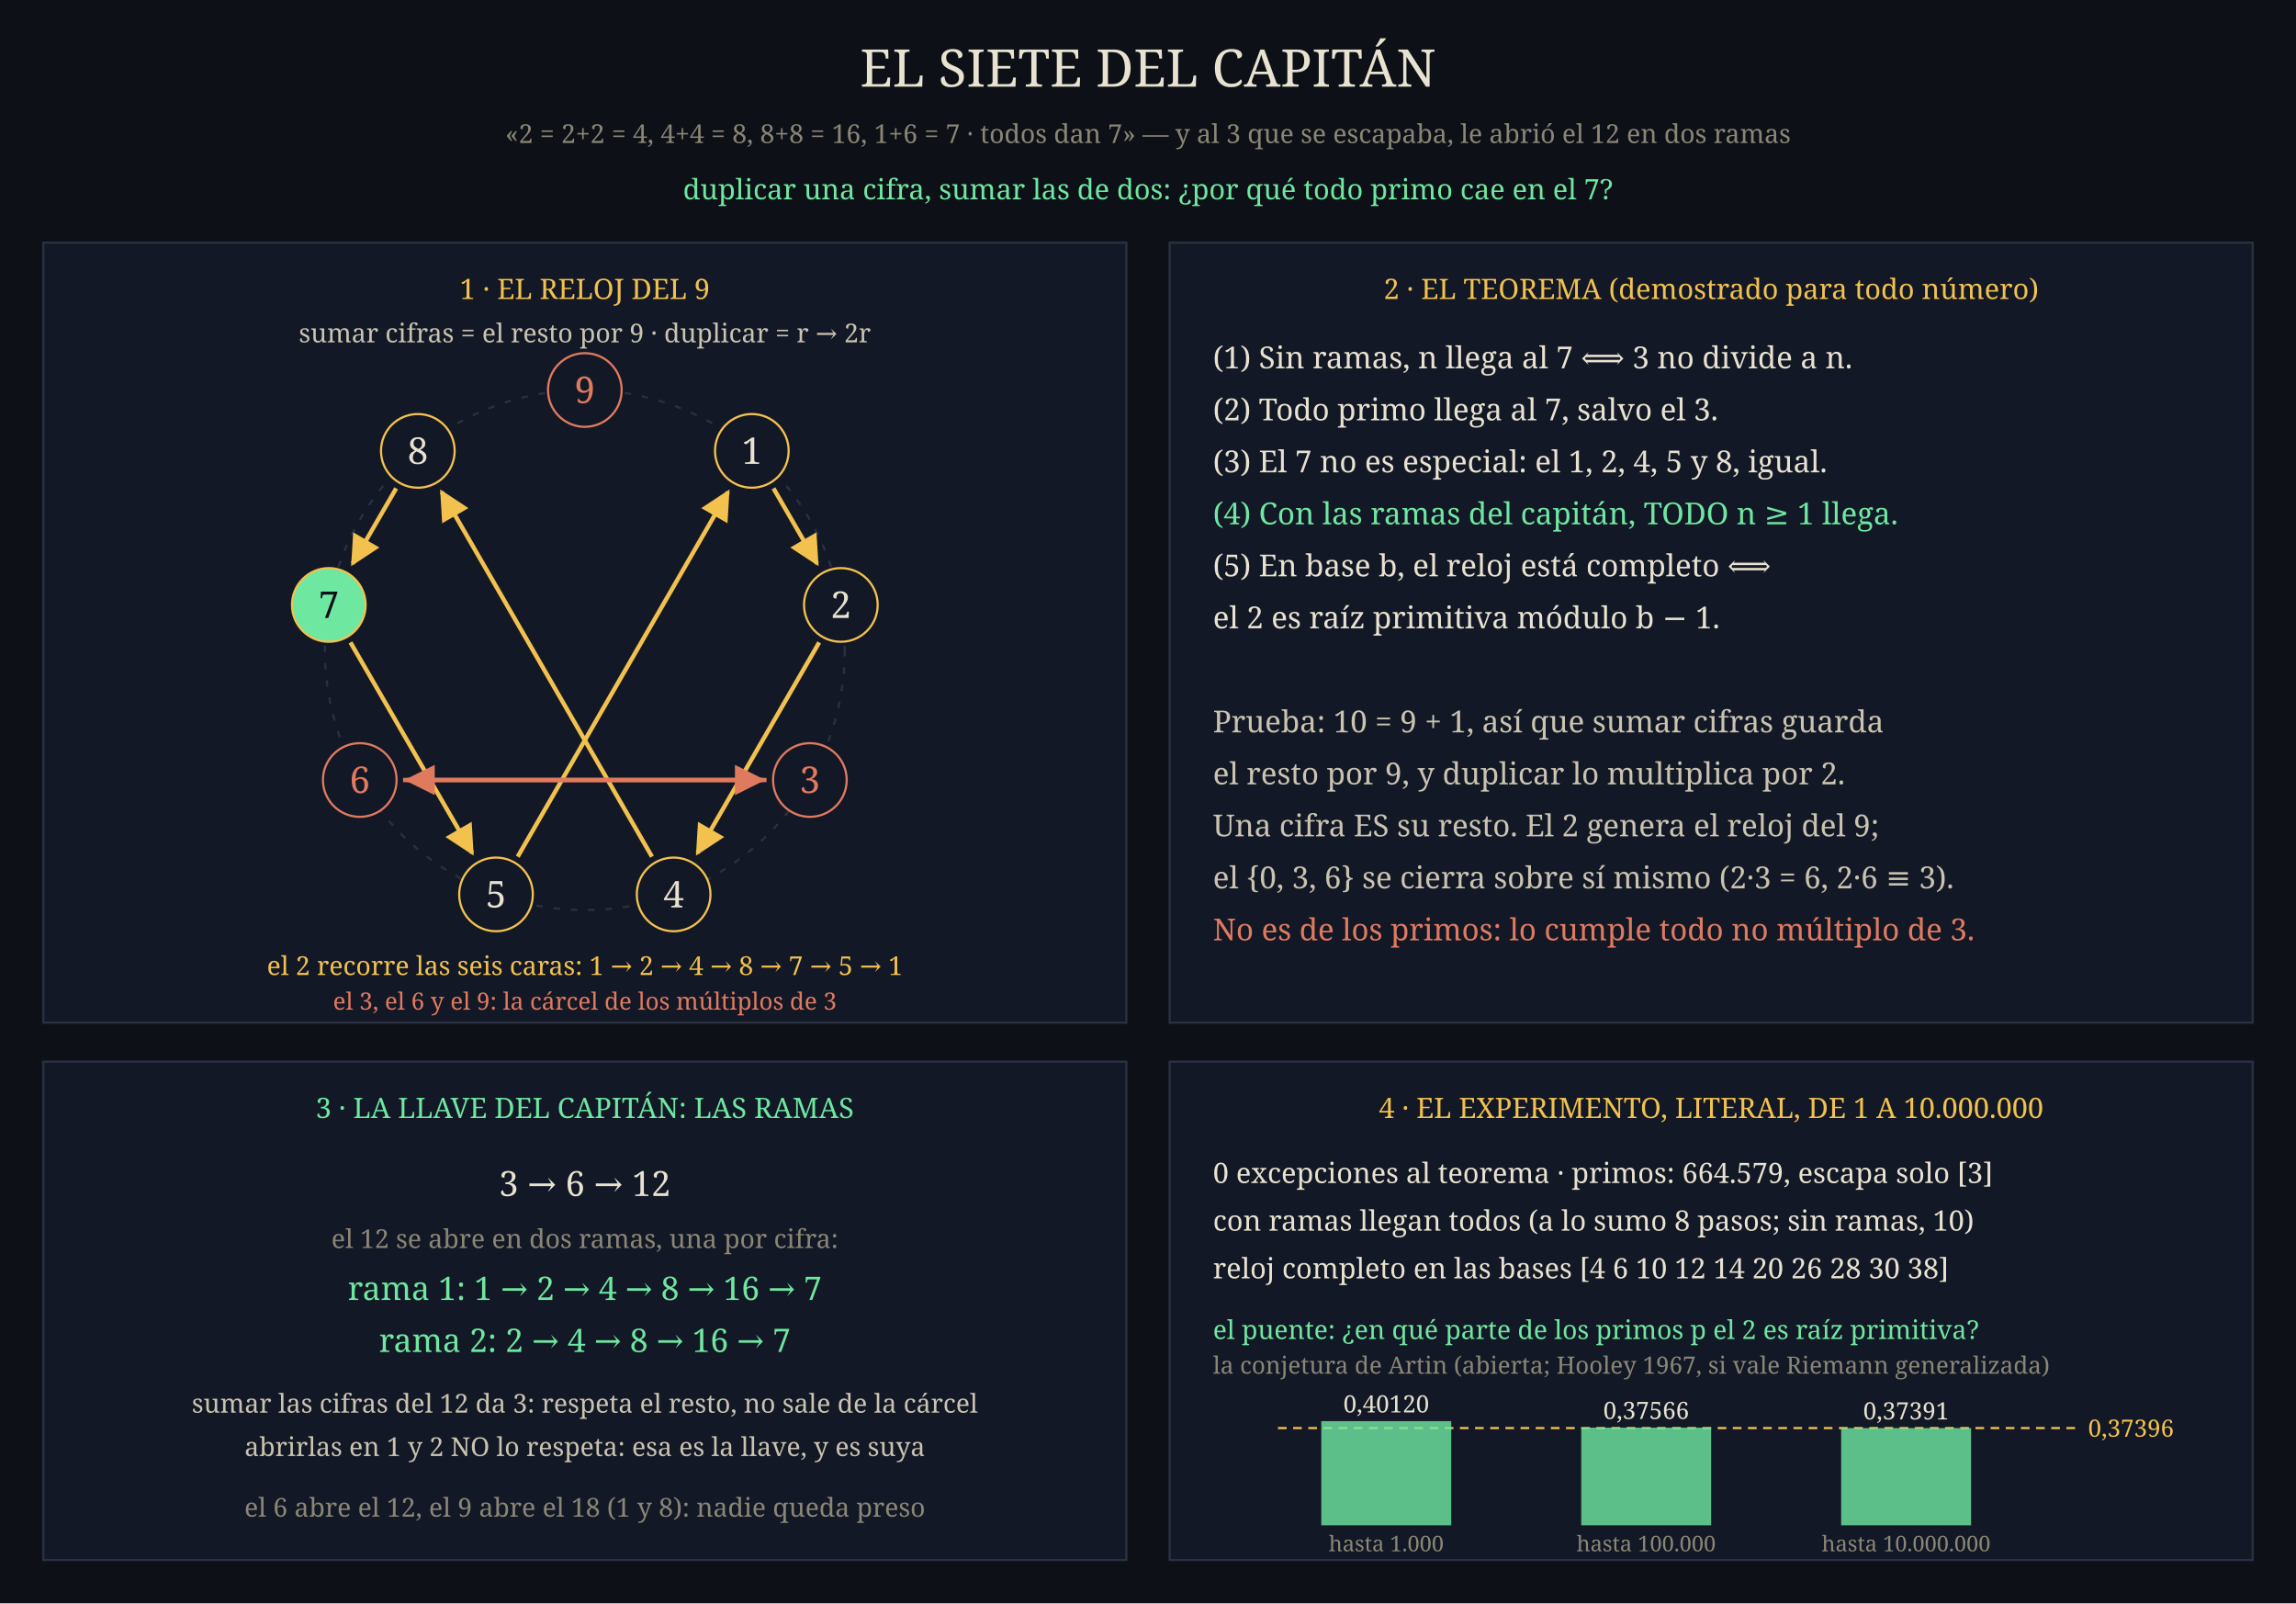
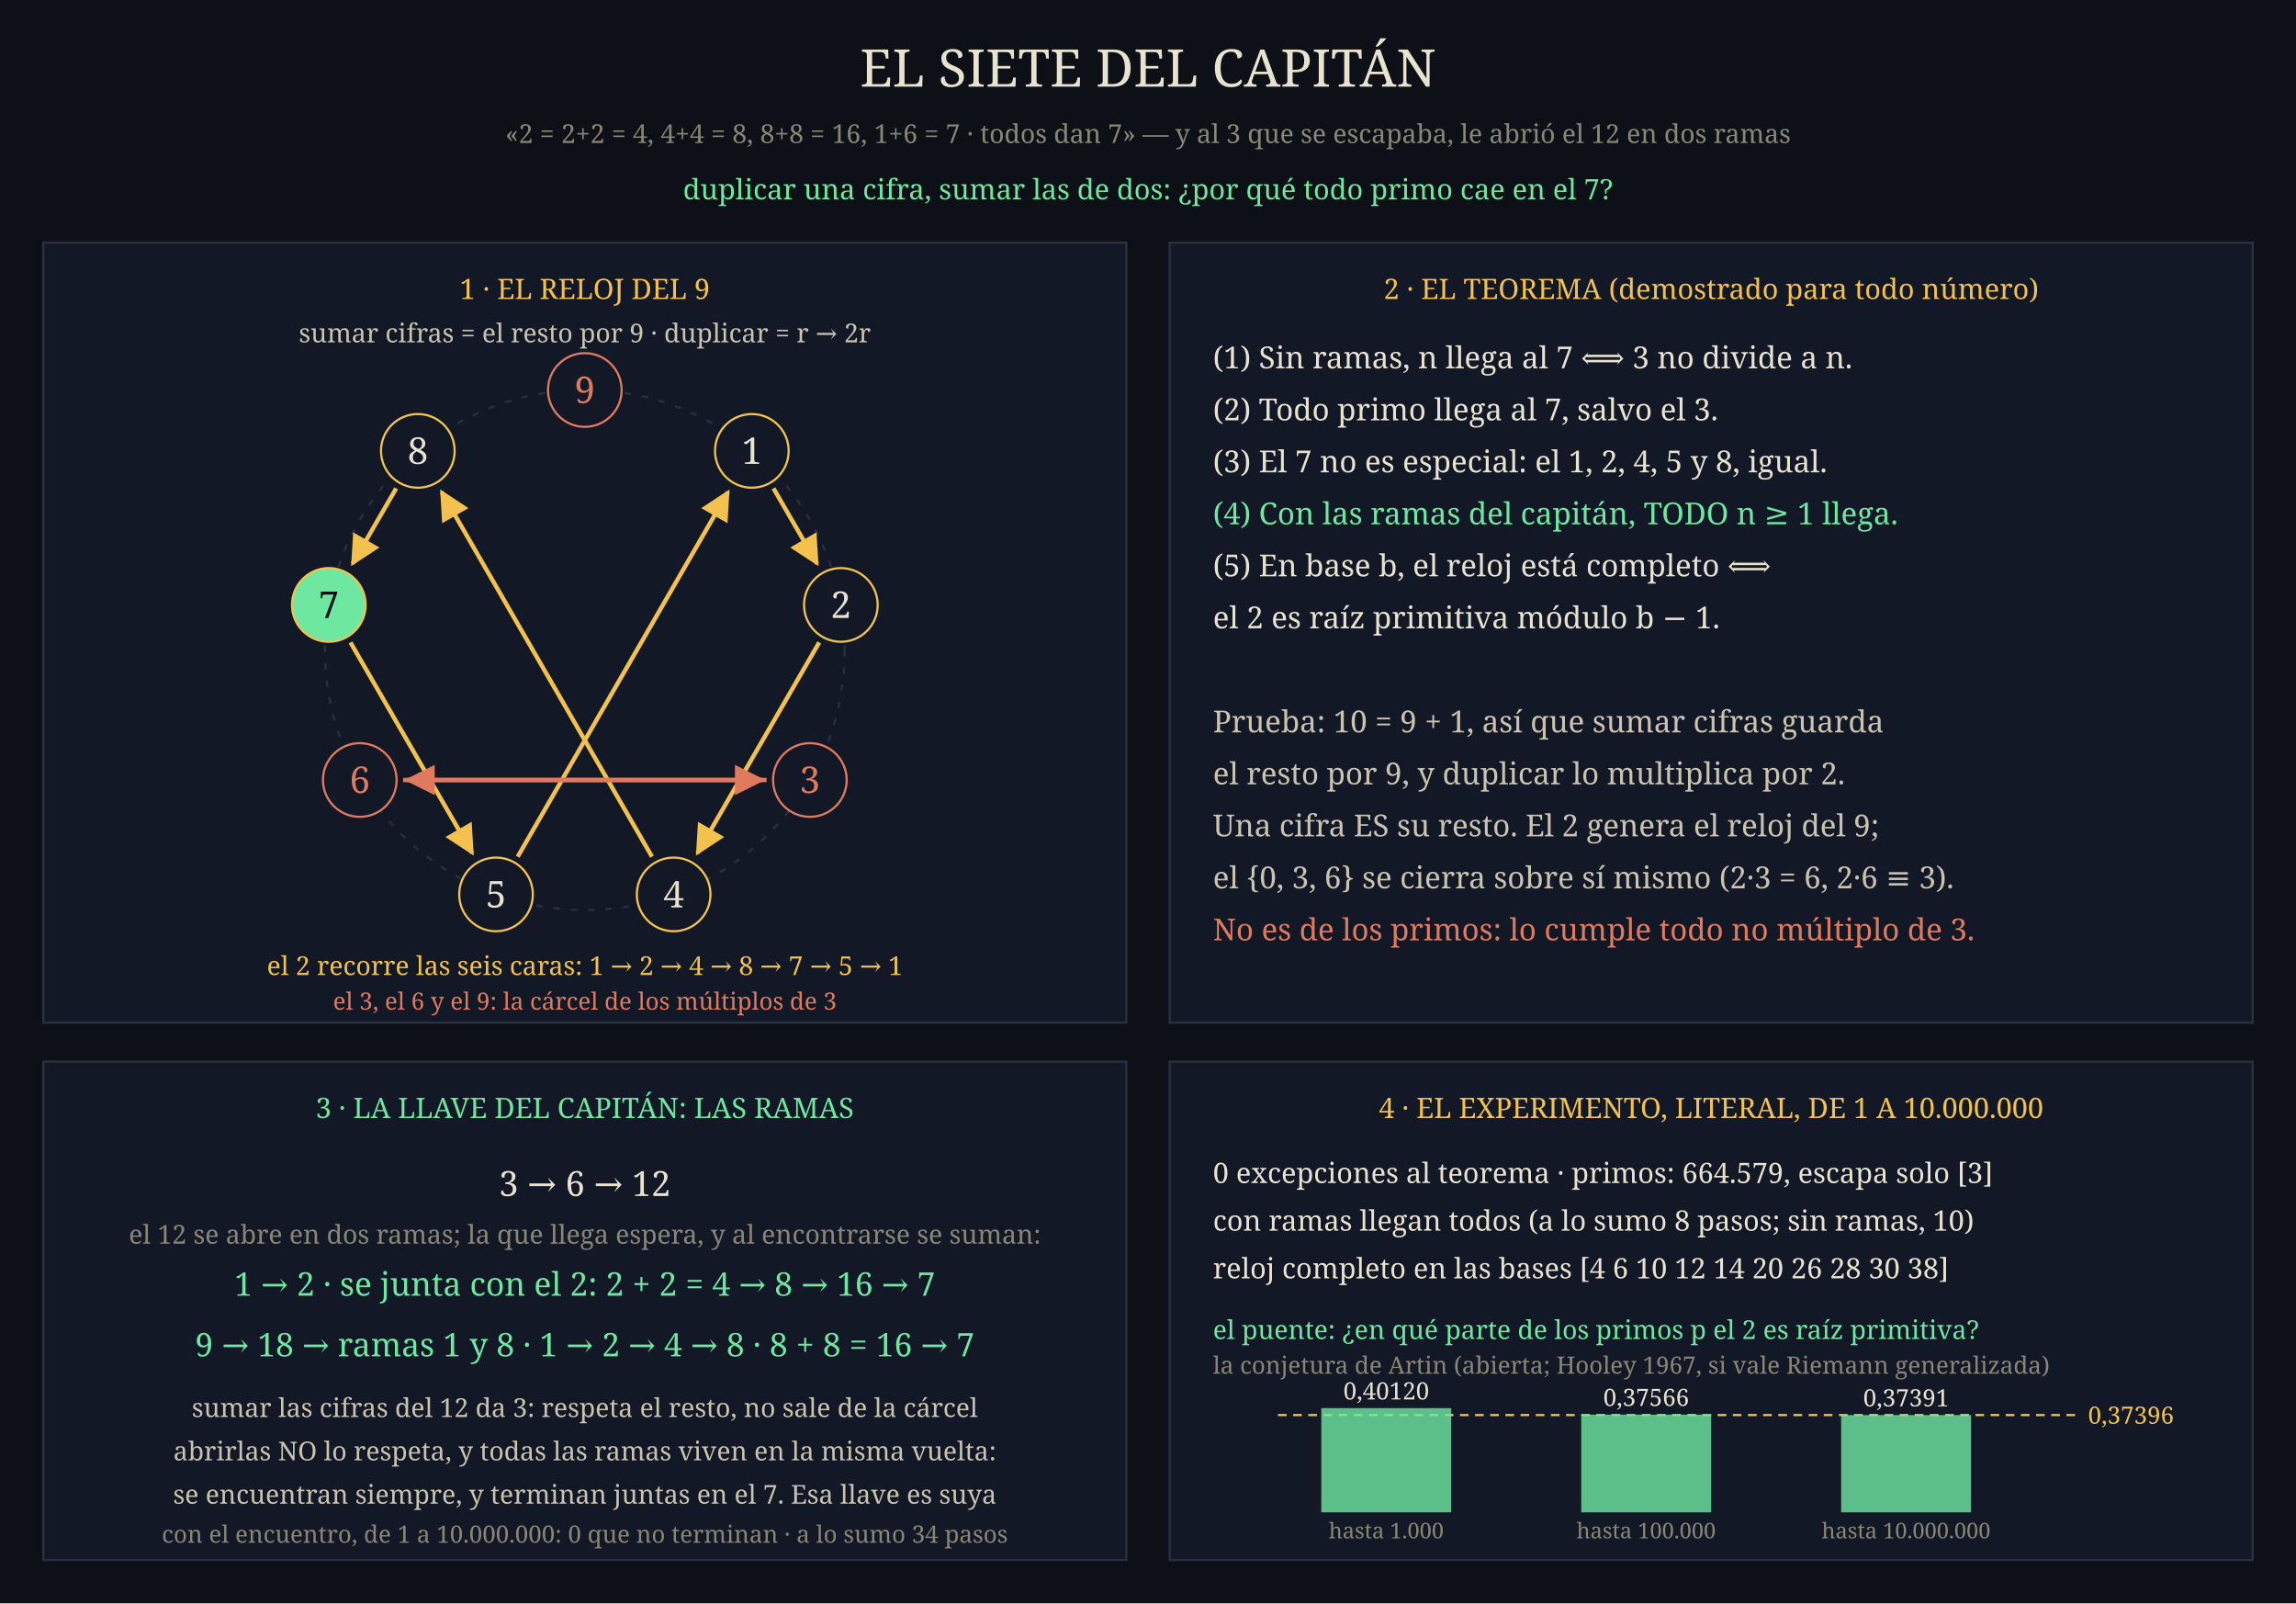
<svg xmlns="http://www.w3.org/2000/svg" viewBox="0 0 1060 740" width="1060" height="740">
  <rect width="1060" height="740" fill="#0d1017" />
  <defs>
    <marker id="f" viewBox="0 0 10 10" refX="9" refY="5" markerWidth="7" markerHeight="7" orient="auto">
      <path d="M0,0 L10,5 L0,10 z" fill="#f2c14e" />
    </marker>
    <marker id="c" viewBox="0 0 10 10" refX="9" refY="5" markerWidth="7" markerHeight="7" orient="auto">
      <path d="M0,0 L10,5 L0,10 z" fill="#e07a5f" />
    </marker>
  </defs>
  <text x="530.0" y="40.0" font-family="Georgia,serif" font-size="24" fill="#e8e2d0" text-anchor="middle">EL SIETE DEL CAPITÁN</text>
  <text x="530.0" y="66.0" font-family="Georgia,serif" font-size="12" fill="#8a8676" text-anchor="middle">«2 = 2+2 = 4, 4+4 = 8, 8+8 = 16, 1+6 = 7 · todos dan 7» — y al 3 que se escapaba, le abrió el 12 en dos ramas</text>
  <text x="530.0" y="92.0" font-family="Georgia,serif" font-size="13" fill="#6ee7a0" text-anchor="middle">duplicar una cifra, sumar las de dos: ¿por qué todo primo cae en el 7?</text>
  <rect x="20" y="112" width="500" height="360" fill="#131826" stroke="#2a3040" />
  <text x="270.0" y="138.0" font-family="Georgia,serif" font-size="13" fill="#f2c14e" text-anchor="middle">1 · EL RELOJ DEL 9</text>
  <circle cx="270" cy="300" r="120" fill="none" stroke="#2a3040" stroke-dasharray="3 5" />
  <line x1="357.1" y1="225.4" x2="377.2" y2="260.1" stroke="#f2c14e" stroke-width="2" marker-end="url(#f)" />
  <line x1="378.2" y1="296.5" x2="322.0" y2="393.7" stroke="#f2c14e" stroke-width="2" marker-end="url(#f)" />
  <line x1="301.0" y1="395.4" x2="203.9" y2="227.1" stroke="#f2c14e" stroke-width="2" marker-end="url(#f)" />
  <line x1="182.9" y1="225.4" x2="162.8" y2="260.1" stroke="#f2c14e" stroke-width="2" marker-end="url(#f)" />
  <line x1="161.8" y1="296.5" x2="218.0" y2="393.7" stroke="#f2c14e" stroke-width="2" marker-end="url(#f)" />
  <line x1="239.0" y1="395.4" x2="336.1" y2="227.1" stroke="#f2c14e" stroke-width="2" marker-end="url(#f)" />
  <line x1="353.9" y1="360.0" x2="188.1" y2="360.0" stroke="#e07a5f" stroke-width="2" marker-end="url(#c)" />
  <line x1="186.1" y1="360.0" x2="351.9" y2="360.0" stroke="#e07a5f" stroke-width="2" marker-end="url(#c)" />
  <circle cx="347.1" cy="208.1" r="17" fill="#131826" stroke="#f2c14e" />
  <text x="347.1" y="214.1" font-family="Georgia,serif" font-size="17" fill="#e8e2d0" text-anchor="middle">1</text>
  <circle cx="388.2" cy="279.2" r="17" fill="#131826" stroke="#f2c14e" />
  <text x="388.2" y="285.2" font-family="Georgia,serif" font-size="17" fill="#e8e2d0" text-anchor="middle">2</text>
  <circle cx="373.9" cy="360.0" r="17" fill="#131826" stroke="#e07a5f" />
  <text x="373.9" y="366.0" font-family="Georgia,serif" font-size="17" fill="#e07a5f" text-anchor="middle">3</text>
  <circle cx="311.0" cy="412.8" r="17" fill="#131826" stroke="#f2c14e" />
  <text x="311.0" y="418.8" font-family="Georgia,serif" font-size="17" fill="#e8e2d0" text-anchor="middle">4</text>
  <circle cx="229.0" cy="412.8" r="17" fill="#131826" stroke="#f2c14e" />
  <text x="229.0" y="418.8" font-family="Georgia,serif" font-size="17" fill="#e8e2d0" text-anchor="middle">5</text>
  <circle cx="166.1" cy="360.0" r="17" fill="#131826" stroke="#e07a5f" />
  <text x="166.1" y="366.0" font-family="Georgia,serif" font-size="17" fill="#e07a5f" text-anchor="middle">6</text>
  <circle cx="151.8" cy="279.2" r="17" fill="#6ee7a0" stroke="#f2c14e" />
  <text x="151.8" y="285.2" font-family="Georgia,serif" font-size="17" fill="#0d1017" text-anchor="middle">7</text>
  <circle cx="192.9" cy="208.1" r="17" fill="#131826" stroke="#f2c14e" />
  <text x="192.9" y="214.1" font-family="Georgia,serif" font-size="17" fill="#e8e2d0" text-anchor="middle">8</text>
  <circle cx="270.0" cy="180.0" r="17" fill="#131826" stroke="#e07a5f" />
  <text x="270.0" y="186.0" font-family="Georgia,serif" font-size="17" fill="#e07a5f" text-anchor="middle">9</text>
  <text x="270.0" y="158.0" font-family="Georgia,serif" font-size="12" fill="#c9c3b0" text-anchor="middle">sumar cifras = el resto por 9 · duplicar = r → 2r</text>
  <text x="270.0" y="450.0" font-family="Georgia,serif" font-size="12" fill="#f2c14e" text-anchor="middle">el 2 recorre las seis caras: 1 → 2 → 4 → 8 → 7 → 5 → 1</text>
  <text x="270.0" y="466.0" font-family="Georgia,serif" font-size="11" fill="#e07a5f" text-anchor="middle">el 3, el 6 y el 9: la cárcel de los múltiplos de 3</text>
  <rect x="540" y="112" width="500" height="360" fill="#131826" stroke="#2a3040" />
  <text x="790.0" y="138.0" font-family="Georgia,serif" font-size="13" fill="#f2c14e" text-anchor="middle">2 · EL TEOREMA (demostrado para todo número)</text>
  <text x="560.0" y="170.0" font-family="Georgia,serif" font-size="14" fill="#e8e2d0" text-anchor="start">(1) Sin ramas, n llega al 7 ⟺ 3 no divide a n.</text>
  <text x="560.0" y="194.0" font-family="Georgia,serif" font-size="14" fill="#e8e2d0" text-anchor="start">(2) Todo primo llega al 7, salvo el 3.</text>
  <text x="560.0" y="218.0" font-family="Georgia,serif" font-size="14" fill="#e8e2d0" text-anchor="start">(3) El 7 no es especial: el 1, 2, 4, 5 y 8, igual.</text>
  <text x="560.0" y="242.0" font-family="Georgia,serif" font-size="14" fill="#6ee7a0" text-anchor="start">(4) Con las ramas del capitán, TODO n ≥ 1 llega.</text>
  <text x="560.0" y="266.0" font-family="Georgia,serif" font-size="14" fill="#e8e2d0" text-anchor="start">(5) En base b, el reloj está completo ⟺</text>
  <text x="560.0" y="290.0" font-family="Georgia,serif" font-size="14" fill="#e8e2d0" text-anchor="start">      el 2 es raíz primitiva módulo b − 1.</text>
  <text x="560.0" y="314.0" font-family="Georgia,serif" font-size="14" fill="#8a8676" text-anchor="start" />
  <text x="560.0" y="338.0" font-family="Georgia,serif" font-size="14" fill="#c9c3b0" text-anchor="start">Prueba: 10 = 9 + 1, así que sumar cifras guarda</text>
  <text x="560.0" y="362.0" font-family="Georgia,serif" font-size="14" fill="#c9c3b0" text-anchor="start">el resto por 9, y duplicar lo multiplica por 2.</text>
  <text x="560.0" y="386.0" font-family="Georgia,serif" font-size="14" fill="#c9c3b0" text-anchor="start">Una cifra ES su resto. El 2 genera el reloj del 9;</text>
  <text x="560.0" y="410.0" font-family="Georgia,serif" font-size="14" fill="#c9c3b0" text-anchor="start">el {0, 3, 6} se cierra sobre sí mismo (2·3 = 6, 2·6 ≡ 3).</text>
  <text x="560.0" y="434.0" font-family="Georgia,serif" font-size="14" fill="#e07a5f" text-anchor="start">No es de los primos: lo cumple todo no múltiplo de 3.</text>
  <rect x="20" y="490" width="500" height="230" fill="#131826" stroke="#2a3040" />
  <text x="270.0" y="516.0" font-family="Georgia,serif" font-size="13" fill="#6ee7a0" text-anchor="middle">3 · LA LLAVE DEL CAPITÁN: LAS RAMAS</text>
  <text x="270.0" y="552.0" font-family="Georgia,serif" font-size="16" fill="#e8e2d0" text-anchor="middle">3 → 6 → 12</text>
-   <text x="270.0" y="576.0" font-family="Georgia,serif" font-size="12" fill="#8a8676" text-anchor="middle">el 12 se abre en dos ramas, una por cifra:</text>
-   <text x="270.0" y="600.0" font-family="Georgia,serif" font-size="15" fill="#6ee7a0" text-anchor="middle">rama 1: 1 → 2 → 4 → 8 → 16 → 7</text>
-   <text x="270.0" y="624.0" font-family="Georgia,serif" font-size="15" fill="#6ee7a0" text-anchor="middle">rama 2: 2 → 4 → 8 → 16 → 7</text>
-   <text x="270.0" y="652.0" font-family="Georgia,serif" font-size="12" fill="#c9c3b0" text-anchor="middle">sumar las cifras del 12 da 3: respeta el resto, no sale de la cárcel</text>
-   <text x="270.0" y="672.0" font-family="Georgia,serif" font-size="12" fill="#c9c3b0" text-anchor="middle">abrirlas en 1 y 2 NO lo respeta: esa es la llave, y es suya</text>
-   <text x="270.0" y="700.0" font-family="Georgia,serif" font-size="12" fill="#8a8676" text-anchor="middle">el 6 abre el 12, el 9 abre el 18 (1 y 8): nadie queda preso</text>
+   <text x="270.0" y="574.0" font-family="Georgia,serif" font-size="12" fill="#8a8676" text-anchor="middle">el 12 se abre en dos ramas; la que llega espera, y al encontrarse se suman:</text>
+   <text x="270.0" y="598.0" font-family="Georgia,serif" font-size="15" fill="#6ee7a0" text-anchor="middle">1 → 2 · se junta con el 2: 2 + 2 = 4 → 8 → 16 → 7</text>
+   <text x="270.0" y="626.0" font-family="Georgia,serif" font-size="15" fill="#6ee7a0" text-anchor="middle">9 → 18 → ramas 1 y 8 · 1 → 2 → 4 → 8 · 8 + 8 = 16 → 7</text>
+   <text x="270.0" y="654.0" font-family="Georgia,serif" font-size="12" fill="#c9c3b0" text-anchor="middle">sumar las cifras del 12 da 3: respeta el resto, no sale de la cárcel</text>
+   <text x="270.0" y="674.0" font-family="Georgia,serif" font-size="12" fill="#c9c3b0" text-anchor="middle">abrirlas NO lo respeta, y todas las ramas viven en la misma vuelta:</text>
+   <text x="270.0" y="694.0" font-family="Georgia,serif" font-size="12" fill="#c9c3b0" text-anchor="middle">se encuentran siempre, y terminan juntas en el 7. Esa llave es suya</text>
+   <text x="270.0" y="712.0" font-family="Georgia,serif" font-size="11" fill="#8a8676" text-anchor="middle">con el encuentro, de 1 a 10.000.000: 0 que no terminan · a lo sumo 34 pasos</text>
  <rect x="540" y="490" width="500" height="230" fill="#131826" stroke="#2a3040" />
  <text x="790.0" y="516.0" font-family="Georgia,serif" font-size="13" fill="#f2c14e" text-anchor="middle">4 · EL EXPERIMENTO, LITERAL, DE 1 A 10.000.000</text>
  <text x="560.0" y="546.0" font-family="Georgia,serif" font-size="13" fill="#e8e2d0" text-anchor="start">0 excepciones al teorema · primos: 664.579, escapa solo [3]</text>
  <text x="560.0" y="568.0" font-family="Georgia,serif" font-size="13" fill="#e8e2d0" text-anchor="start">con ramas llegan todos (a lo sumo 8 pasos; sin ramas, 10)</text>
  <text x="560.0" y="590.0" font-family="Georgia,serif" font-size="13" fill="#e8e2d0" text-anchor="start">reloj completo en las bases [4 6 10 12 14 20 26 28 30 38]</text>
  <text x="560.0" y="618.0" font-family="Georgia,serif" font-size="12" fill="#6ee7a0" text-anchor="start">el puente: ¿en qué parte de los primos p el 2 es raíz primitiva?</text>
  <text x="560.0" y="634.0" font-family="Georgia,serif" font-size="11" fill="#8a8676" text-anchor="start">la conjetura de Artin (abierta; Hooley 1967, si vale Riemann generalizada)</text>
-   <line x1="590" y1="659.1" x2="960" y2="659.1" stroke="#f2c14e" stroke-dasharray="4 3" />
-   <text x="964.0" y="663.1" font-family="Georgia,serif" font-size="11" fill="#f2c14e" text-anchor="start">0,37396</text>
-   <rect x="610.0" y="655.9" width="60" height="48.1" fill="#6ee7a0" opacity="0.8" />
-   <text x="640.0" y="651.9" font-family="Georgia,serif" font-size="11" fill="#e8e2d0" text-anchor="middle">0,40120</text>
-   <text x="640.0" y="716.0" font-family="Georgia,serif" font-size="10" fill="#8a8676" text-anchor="middle">hasta 1.000</text>
-   <rect x="730.0" y="658.9" width="60" height="45.1" fill="#6ee7a0" opacity="0.8" />
-   <text x="760.0" y="654.9" font-family="Georgia,serif" font-size="11" fill="#e8e2d0" text-anchor="middle">0,37566</text>
-   <text x="760.0" y="716.0" font-family="Georgia,serif" font-size="10" fill="#8a8676" text-anchor="middle">hasta 100.000</text>
-   <rect x="850.0" y="659.1" width="60" height="44.9" fill="#6ee7a0" opacity="0.8" />
-   <text x="880.0" y="655.1" font-family="Georgia,serif" font-size="11" fill="#e8e2d0" text-anchor="middle">0,37391</text>
-   <text x="880.0" y="716.0" font-family="Georgia,serif" font-size="10" fill="#8a8676" text-anchor="middle">hasta 10.000.000</text>
+   <line x1="590" y1="653.1" x2="960" y2="653.1" stroke="#f2c14e" stroke-dasharray="4 3" />
+   <text x="964.0" y="657.1" font-family="Georgia,serif" font-size="11" fill="#f2c14e" text-anchor="start">0,37396</text>
+   <rect x="610.0" y="649.9" width="60" height="48.1" fill="#6ee7a0" opacity="0.8" />
+   <text x="640.0" y="645.9" font-family="Georgia,serif" font-size="11" fill="#e8e2d0" text-anchor="middle">0,40120</text>
+   <text x="640.0" y="710.0" font-family="Georgia,serif" font-size="10" fill="#8a8676" text-anchor="middle">hasta 1.000</text>
+   <rect x="730.0" y="652.9" width="60" height="45.1" fill="#6ee7a0" opacity="0.8" />
+   <text x="760.0" y="648.9" font-family="Georgia,serif" font-size="11" fill="#e8e2d0" text-anchor="middle">0,37566</text>
+   <text x="760.0" y="710.0" font-family="Georgia,serif" font-size="10" fill="#8a8676" text-anchor="middle">hasta 100.000</text>
+   <rect x="850.0" y="653.1" width="60" height="44.9" fill="#6ee7a0" opacity="0.8" />
+   <text x="880.0" y="649.1" font-family="Georgia,serif" font-size="11" fill="#e8e2d0" text-anchor="middle">0,37391</text>
+   <text x="880.0" y="710.0" font-family="Georgia,serif" font-size="10" fill="#8a8676" text-anchor="middle">hasta 10.000.000</text>
</svg>
